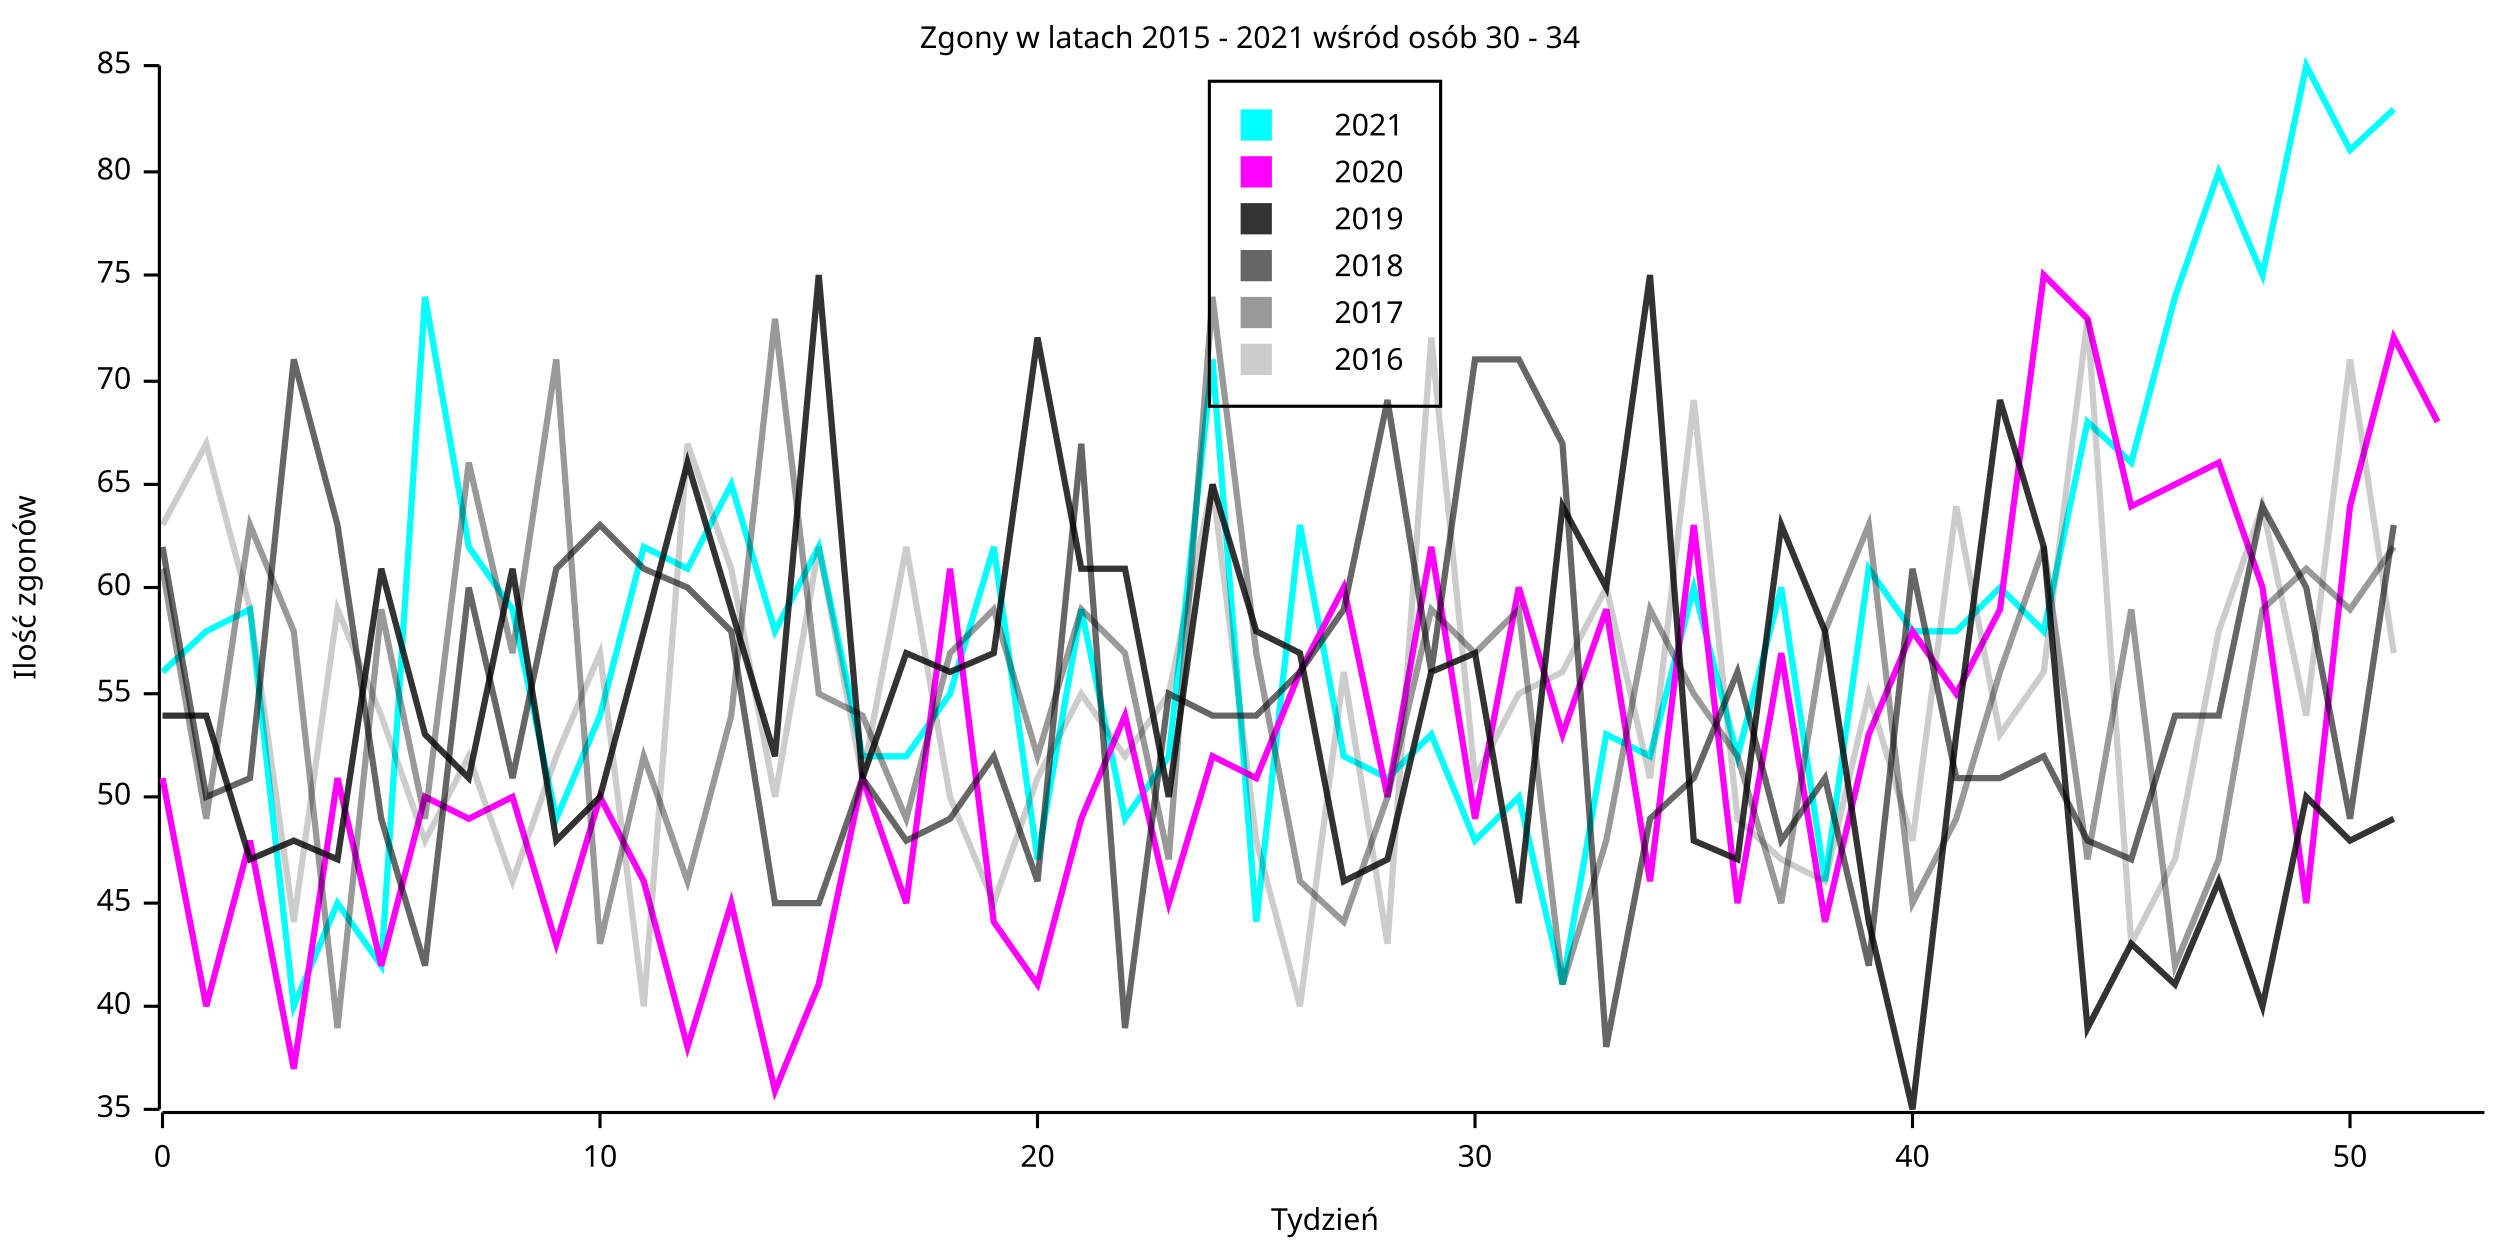
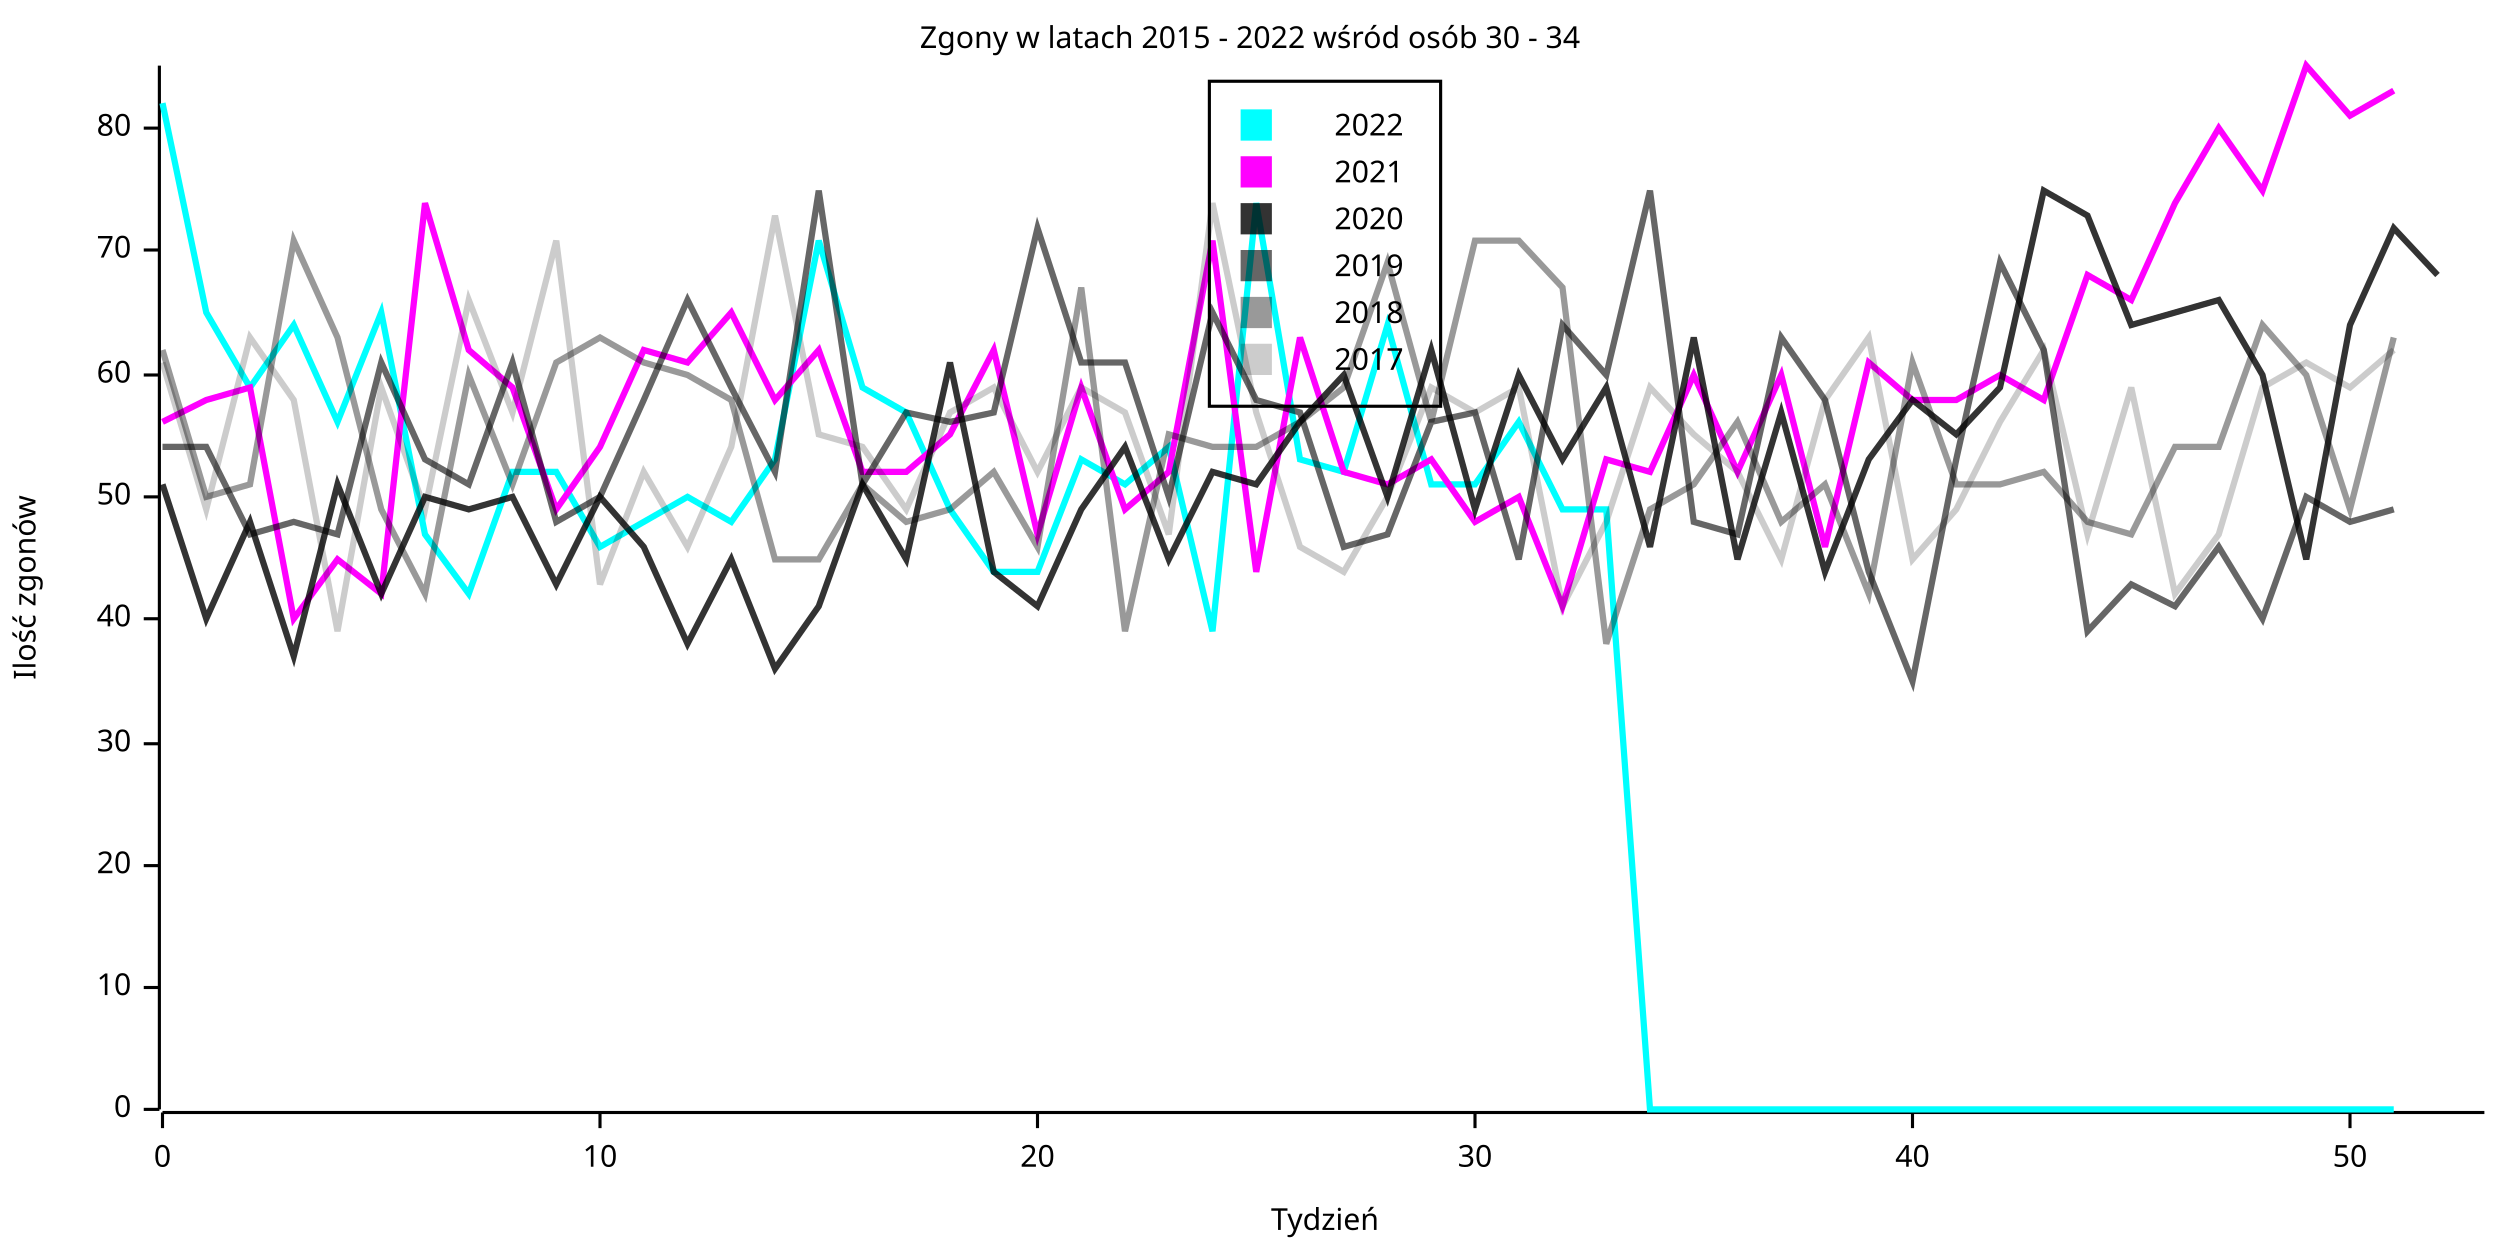
<svg xmlns="http://www.w3.org/2000/svg" width="800" height="400" viewBox="0 0 800 400">
  <rect x="0" y="0" width="800" height="400" opacity="1" fill="#FFFFFF" stroke="none" />
  <text x="400" y="8" dy="0.76em" text-anchor="middle" font-family="sans-serif" font-size="9.677" opacity="1" fill="#000000">
- Zgony w latach 2015 - 2021 wśród osób 30 - 34
+ Zgony w latach 2015 - 2022 wśród osób 30 - 34
</text>
  <text x="4" y="188" dy="0.76em" text-anchor="middle" font-family="sans-serif" font-size="9.677" opacity="1" fill="#000000" transform="rotate(270, 4, 188)">
Ilość zgonów
</text>
  <text x="424" y="396" dy="-0.5ex" text-anchor="middle" font-family="sans-serif" font-size="9.677" opacity="1" fill="#000000">
Tydzień
</text>
  <polyline fill="none" opacity="1" stroke="#000000" stroke-width="1" points="51,21 51,355 " />
  <text x="42" y="355" dy="0.5ex" text-anchor="end" font-family="sans-serif" font-size="9.677" opacity="1" fill="#000000">
- 35
+ 0
</text>
  <polyline fill="none" opacity="1" stroke="#000000" stroke-width="1" points="46,355 51,355 " />
-   <text x="42" y="322" dy="0.5ex" text-anchor="end" font-family="sans-serif" font-size="9.677" opacity="1" fill="#000000">
+   <text x="42" y="316" dy="0.5ex" text-anchor="end" font-family="sans-serif" font-size="9.677" opacity="1" fill="#000000">
+ 10
+ </text>
+   <polyline fill="none" opacity="1" stroke="#000000" stroke-width="1" points="46,316 51,316 " />
+   <text x="42" y="277" dy="0.5ex" text-anchor="end" font-family="sans-serif" font-size="9.677" opacity="1" fill="#000000">
+ 20
+ </text>
+   <polyline fill="none" opacity="1" stroke="#000000" stroke-width="1" points="46,277 51,277 " />
+   <text x="42" y="238" dy="0.5ex" text-anchor="end" font-family="sans-serif" font-size="9.677" opacity="1" fill="#000000">
+ 30
+ </text>
+   <polyline fill="none" opacity="1" stroke="#000000" stroke-width="1" points="46,238 51,238 " />
+   <text x="42" y="198" dy="0.5ex" text-anchor="end" font-family="sans-serif" font-size="9.677" opacity="1" fill="#000000">
40
</text>
-   <polyline fill="none" opacity="1" stroke="#000000" stroke-width="1" points="46,322 51,322 " />
-   <text x="42" y="289" dy="0.5ex" text-anchor="end" font-family="sans-serif" font-size="9.677" opacity="1" fill="#000000">
- 45
- </text>
-   <polyline fill="none" opacity="1" stroke="#000000" stroke-width="1" points="46,289 51,289 " />
-   <text x="42" y="255" dy="0.5ex" text-anchor="end" font-family="sans-serif" font-size="9.677" opacity="1" fill="#000000">
+   <polyline fill="none" opacity="1" stroke="#000000" stroke-width="1" points="46,198 51,198 " />
+   <text x="42" y="159" dy="0.5ex" text-anchor="end" font-family="sans-serif" font-size="9.677" opacity="1" fill="#000000">
50
</text>
-   <polyline fill="none" opacity="1" stroke="#000000" stroke-width="1" points="46,255 51,255 " />
-   <text x="42" y="222" dy="0.5ex" text-anchor="end" font-family="sans-serif" font-size="9.677" opacity="1" fill="#000000">
- 55
- </text>
-   <polyline fill="none" opacity="1" stroke="#000000" stroke-width="1" points="46,222 51,222 " />
-   <text x="42" y="188" dy="0.5ex" text-anchor="end" font-family="sans-serif" font-size="9.677" opacity="1" fill="#000000">
+   <polyline fill="none" opacity="1" stroke="#000000" stroke-width="1" points="46,159 51,159 " />
+   <text x="42" y="120" dy="0.5ex" text-anchor="end" font-family="sans-serif" font-size="9.677" opacity="1" fill="#000000">
60
</text>
-   <polyline fill="none" opacity="1" stroke="#000000" stroke-width="1" points="46,188 51,188 " />
-   <text x="42" y="155" dy="0.5ex" text-anchor="end" font-family="sans-serif" font-size="9.677" opacity="1" fill="#000000">
- 65
- </text>
-   <polyline fill="none" opacity="1" stroke="#000000" stroke-width="1" points="46,155 51,155 " />
-   <text x="42" y="122" dy="0.5ex" text-anchor="end" font-family="sans-serif" font-size="9.677" opacity="1" fill="#000000">
+   <polyline fill="none" opacity="1" stroke="#000000" stroke-width="1" points="46,120 51,120 " />
+   <text x="42" y="80" dy="0.5ex" text-anchor="end" font-family="sans-serif" font-size="9.677" opacity="1" fill="#000000">
70
</text>
-   <polyline fill="none" opacity="1" stroke="#000000" stroke-width="1" points="46,122 51,122 " />
-   <text x="42" y="88" dy="0.5ex" text-anchor="end" font-family="sans-serif" font-size="9.677" opacity="1" fill="#000000">
- 75
- </text>
-   <polyline fill="none" opacity="1" stroke="#000000" stroke-width="1" points="46,88 51,88 " />
-   <text x="42" y="55" dy="0.5ex" text-anchor="end" font-family="sans-serif" font-size="9.677" opacity="1" fill="#000000">
+   <polyline fill="none" opacity="1" stroke="#000000" stroke-width="1" points="46,80 51,80 " />
+   <text x="42" y="41" dy="0.5ex" text-anchor="end" font-family="sans-serif" font-size="9.677" opacity="1" fill="#000000">
80
</text>
-   <polyline fill="none" opacity="1" stroke="#000000" stroke-width="1" points="46,55 51,55 " />
-   <text x="42" y="21" dy="0.5ex" text-anchor="end" font-family="sans-serif" font-size="9.677" opacity="1" fill="#000000">
- 85
- </text>
-   <polyline fill="none" opacity="1" stroke="#000000" stroke-width="1" points="46,21 51,21 " />
+   <polyline fill="none" opacity="1" stroke="#000000" stroke-width="1" points="46,41 51,41 " />
  <polyline fill="none" opacity="1" stroke="#000000" stroke-width="1" points="52,356 795,356 " />
  <text x="52" y="366" dy="0.76em" text-anchor="middle" font-family="sans-serif" font-size="9.677" opacity="1" fill="#000000">
0
</text>
  <polyline fill="none" opacity="1" stroke="#000000" stroke-width="1" points="52,356 52,361 " />
  <text x="192" y="366" dy="0.76em" text-anchor="middle" font-family="sans-serif" font-size="9.677" opacity="1" fill="#000000">
10
</text>
  <polyline fill="none" opacity="1" stroke="#000000" stroke-width="1" points="192,356 192,361 " />
  <text x="332" y="366" dy="0.76em" text-anchor="middle" font-family="sans-serif" font-size="9.677" opacity="1" fill="#000000">
20
</text>
  <polyline fill="none" opacity="1" stroke="#000000" stroke-width="1" points="332,356 332,361 " />
  <text x="472" y="366" dy="0.76em" text-anchor="middle" font-family="sans-serif" font-size="9.677" opacity="1" fill="#000000">
30
</text>
  <polyline fill="none" opacity="1" stroke="#000000" stroke-width="1" points="472,356 472,361 " />
  <text x="612" y="366" dy="0.76em" text-anchor="middle" font-family="sans-serif" font-size="9.677" opacity="1" fill="#000000">
40
</text>
  <polyline fill="none" opacity="1" stroke="#000000" stroke-width="1" points="612,356 612,361 " />
  <text x="752" y="366" dy="0.76em" text-anchor="middle" font-family="sans-serif" font-size="9.677" opacity="1" fill="#000000">
50
</text>
  <polyline fill="none" opacity="1" stroke="#000000" stroke-width="1" points="752,356 752,361 " />
-   <polyline fill="none" opacity="1" stroke="#00FFFF" stroke-width="2" points="52,215 66,202 80,195 94,322 108,289 122,309 136,95 150,175 164,195 178,262 192,229 206,175 220,182 234,155 248,202 262,175 276,242 290,242 304,222 318,175 332,275 346,195 360,262 374,242 388,115 402,295 416,168 430,242 444,249 458,235 472,269 486,255 500,315 514,235 528,242 542,188 556,242 570,188 584,282 598,182 612,202 626,202 640,188 654,202 668,135 682,148 696,95 710,55 724,88 738,21 752,48 766,35 " />
-   <polyline fill="none" opacity="1" stroke="#FF00FF" stroke-width="2" points="52,249 66,322 80,269 94,342 108,249 122,309 136,255 150,262 164,255 178,302 192,255 206,282 220,335 234,289 248,349 262,315 276,249 290,289 304,182 318,295 332,315 346,262 360,229 374,289 388,242 402,249 416,215 430,188 444,255 458,175 472,262 486,188 500,235 514,195 528,282 542,168 556,289 570,209 584,295 598,235 612,202 626,222 640,195 654,88 668,102 682,162 696,155 710,148 724,188 738,289 752,162 766,108 780,135 " />
-   <polyline fill="none" opacity="0.8" stroke="#000000" stroke-width="2" points="52,229 66,229 80,275 94,269 108,275 122,182 136,235 150,249 164,182 178,269 192,255 206,202 220,148 234,195 248,242 262,88 276,249 290,209 304,215 318,209 332,108 346,182 360,182 374,255 388,155 402,202 416,209 430,282 444,275 458,215 472,209 486,289 500,162 514,188 528,88 542,269 556,275 570,168 584,202 598,295 612,355 626,235 640,128 654,175 668,329 682,302 696,315 710,282 724,322 738,255 752,269 766,262 " />
-   <polyline fill="none" opacity="0.6" stroke="#000000" stroke-width="2" points="52,175 66,255 80,249 94,115 108,168 122,262 136,309 150,188 164,249 178,182 192,168 206,182 220,188 234,202 248,289 262,289 276,249 290,269 304,262 318,242 332,282 346,142 360,329 374,222 388,229 402,229 416,215 430,195 444,128 458,215 472,115 486,115 500,142 514,335 528,262 542,249 556,215 570,269 584,249 598,309 612,182 626,249 640,249 654,242 668,269 682,275 696,229 710,229 724,162 738,188 752,262 766,168 " />
-   <polyline fill="none" opacity="0.4" stroke="#000000" stroke-width="2" points="52,182 66,262 80,168 94,202 108,329 122,195 136,262 150,148 164,209 178,115 192,302 206,242 220,282 234,229 248,102 262,222 276,229 290,262 304,209 318,195 332,242 346,195 360,209 374,275 388,95 402,209 416,282 430,295 444,255 458,195 472,209 486,195 500,315 514,269 528,195 542,222 556,242 570,289 584,202 598,168 612,289 626,262 640,215 654,175 668,275 682,195 696,309 710,275 724,195 738,182 752,195 766,175 " />
-   <polyline fill="none" opacity="0.2" stroke="#000000" stroke-width="2" points="52,168 66,142 80,195 94,295 108,195 122,229 136,269 150,242 164,282 178,242 192,209 206,322 220,142 234,182 248,255 262,175 276,249 290,175 304,255 318,289 332,249 346,222 360,242 374,222 388,155 402,269 416,322 430,215 444,302 458,108 472,249 486,222 500,215 514,188 528,249 542,128 556,262 570,275 584,282 598,222 612,269 626,162 640,235 654,215 668,102 682,302 696,275 710,202 724,162 738,229 752,115 766,209 " />
+   <polyline fill="none" opacity="1" stroke="#00FFFF" stroke-width="2" points="52,33 66,100 80,124 94,104 108,135 122,100 136,171 150,190 164,151 178,151 192,175 206,167 220,159 234,167 248,147 262,77 276,124 290,132 304,163 318,183 332,183 346,147 360,155 374,143 388,202 402,65 416,147 430,151 444,104 458,155 472,155 486,135 500,163 514,163 528,355 542,355 556,355 570,355 584,355 598,355 612,355 626,355 640,355 654,355 668,355 682,355 696,355 710,355 724,355 738,355 752,355 766,355 " />
+   <polyline fill="none" opacity="1" stroke="#FF00FF" stroke-width="2" points="52,135 66,128 80,124 94,198 108,179 122,190 136,65 150,112 164,124 178,163 192,143 206,112 220,116 234,100 248,128 262,112 276,151 290,151 304,139 318,112 332,171 346,124 360,163 374,151 388,77 402,183 416,108 430,151 444,155 458,147 472,167 486,159 500,194 514,147 528,151 542,120 556,151 570,120 584,175 598,116 612,128 626,128 640,120 654,128 668,88 682,96 696,65 710,41 724,61 738,21 752,37 766,29 " />
+   <polyline fill="none" opacity="0.8" stroke="#000000" stroke-width="2" points="52,155 66,198 80,167 94,210 108,155 122,190 136,159 150,163 164,159 178,187 192,159 206,175 220,206 234,179 248,214 262,194 276,155 290,179 304,116 318,183 332,194 346,163 360,143 374,179 388,151 402,155 416,135 430,120 444,159 458,112 472,163 486,120 500,147 514,124 528,175 542,108 556,179 570,132 584,183 598,147 612,128 626,139 640,124 654,61 668,69 682,104 696,100 710,96 724,120 738,179 752,104 766,73 780,88 " />
+   <polyline fill="none" opacity="0.6" stroke="#000000" stroke-width="2" points="52,143 66,143 80,171 94,167 108,171 122,116 136,147 150,155 164,116 178,167 192,159 206,128 220,96 234,124 248,151 262,61 276,155 290,132 304,135 318,132 332,73 346,116 360,116 374,159 388,100 402,128 416,132 430,175 444,171 458,135 472,132 486,179 500,104 514,120 528,61 542,167 556,171 570,108 584,128 598,183 612,218 626,147 640,84 654,112 668,202 682,187 696,194 710,175 724,198 738,159 752,167 766,163 " />
+   <polyline fill="none" opacity="0.4" stroke="#000000" stroke-width="2" points="52,112 66,159 80,155 94,77 108,108 122,163 136,190 150,120 164,155 178,116 192,108 206,116 220,120 234,128 248,179 262,179 276,155 290,167 304,163 318,151 332,175 346,92 360,202 374,139 388,143 402,143 416,135 430,124 444,84 458,135 472,77 486,77 500,92 514,206 528,163 542,155 556,135 570,167 584,155 598,190 612,116 626,155 640,155 654,151 668,167 682,171 696,143 710,143 724,104 738,120 752,163 766,108 " />
+   <polyline fill="none" opacity="0.2" stroke="#000000" stroke-width="2" points="52,116 66,163 80,108 94,128 108,202 122,124 136,163 150,96 164,132 178,77 192,187 206,151 220,175 234,143 248,69 262,139 276,143 290,163 304,132 318,124 332,151 346,124 360,132 374,171 388,65 402,132 416,175 430,183 444,159 458,124 472,132 486,124 500,194 514,167 528,124 542,139 556,151 570,179 584,128 598,108 612,179 626,163 640,135 654,112 668,171 682,124 696,190 710,171 724,124 738,116 752,124 766,112 " />
  <rect x="387" y="26" width="74" height="104" opacity="1" fill="none" stroke="#000000" />
  <text x="427" y="36" dy="0.76em" text-anchor="start" font-family="sans-serif" font-size="9.677" opacity="1" fill="#000000">
+ 2022
+ </text>
+   <text x="427" y="51" dy="0.76em" text-anchor="start" font-family="sans-serif" font-size="9.677" opacity="1" fill="#000000">
2021
</text>
-   <text x="427" y="51" dy="0.76em" text-anchor="start" font-family="sans-serif" font-size="9.677" opacity="1" fill="#000000">
+   <text x="427" y="66" dy="0.76em" text-anchor="start" font-family="sans-serif" font-size="9.677" opacity="1" fill="#000000">
2020
</text>
-   <text x="427" y="66" dy="0.76em" text-anchor="start" font-family="sans-serif" font-size="9.677" opacity="1" fill="#000000">
+   <text x="427" y="81" dy="0.76em" text-anchor="start" font-family="sans-serif" font-size="9.677" opacity="1" fill="#000000">
2019
</text>
-   <text x="427" y="81" dy="0.76em" text-anchor="start" font-family="sans-serif" font-size="9.677" opacity="1" fill="#000000">
+   <text x="427" y="96" dy="0.76em" text-anchor="start" font-family="sans-serif" font-size="9.677" opacity="1" fill="#000000">
2018
</text>
-   <text x="427" y="96" dy="0.76em" text-anchor="start" font-family="sans-serif" font-size="9.677" opacity="1" fill="#000000">
+   <text x="427" y="111" dy="0.76em" text-anchor="start" font-family="sans-serif" font-size="9.677" opacity="1" fill="#000000">
2017
- </text>
-   <text x="427" y="111" dy="0.76em" text-anchor="start" font-family="sans-serif" font-size="9.677" opacity="1" fill="#000000">
- 2016
</text>
  <rect x="397" y="35" width="10" height="10" opacity="1" fill="#00FFFF" stroke="none" />
  <rect x="397" y="50" width="10" height="10" opacity="1" fill="#FF00FF" stroke="none" />
  <rect x="397" y="65" width="10" height="10" opacity="0.8" fill="#000000" stroke="none" />
  <rect x="397" y="80" width="10" height="10" opacity="0.6" fill="#000000" stroke="none" />
  <rect x="397" y="95" width="10" height="10" opacity="0.4" fill="#000000" stroke="none" />
  <rect x="397" y="110" width="10" height="10" opacity="0.2" fill="#000000" stroke="none" />
</svg>
